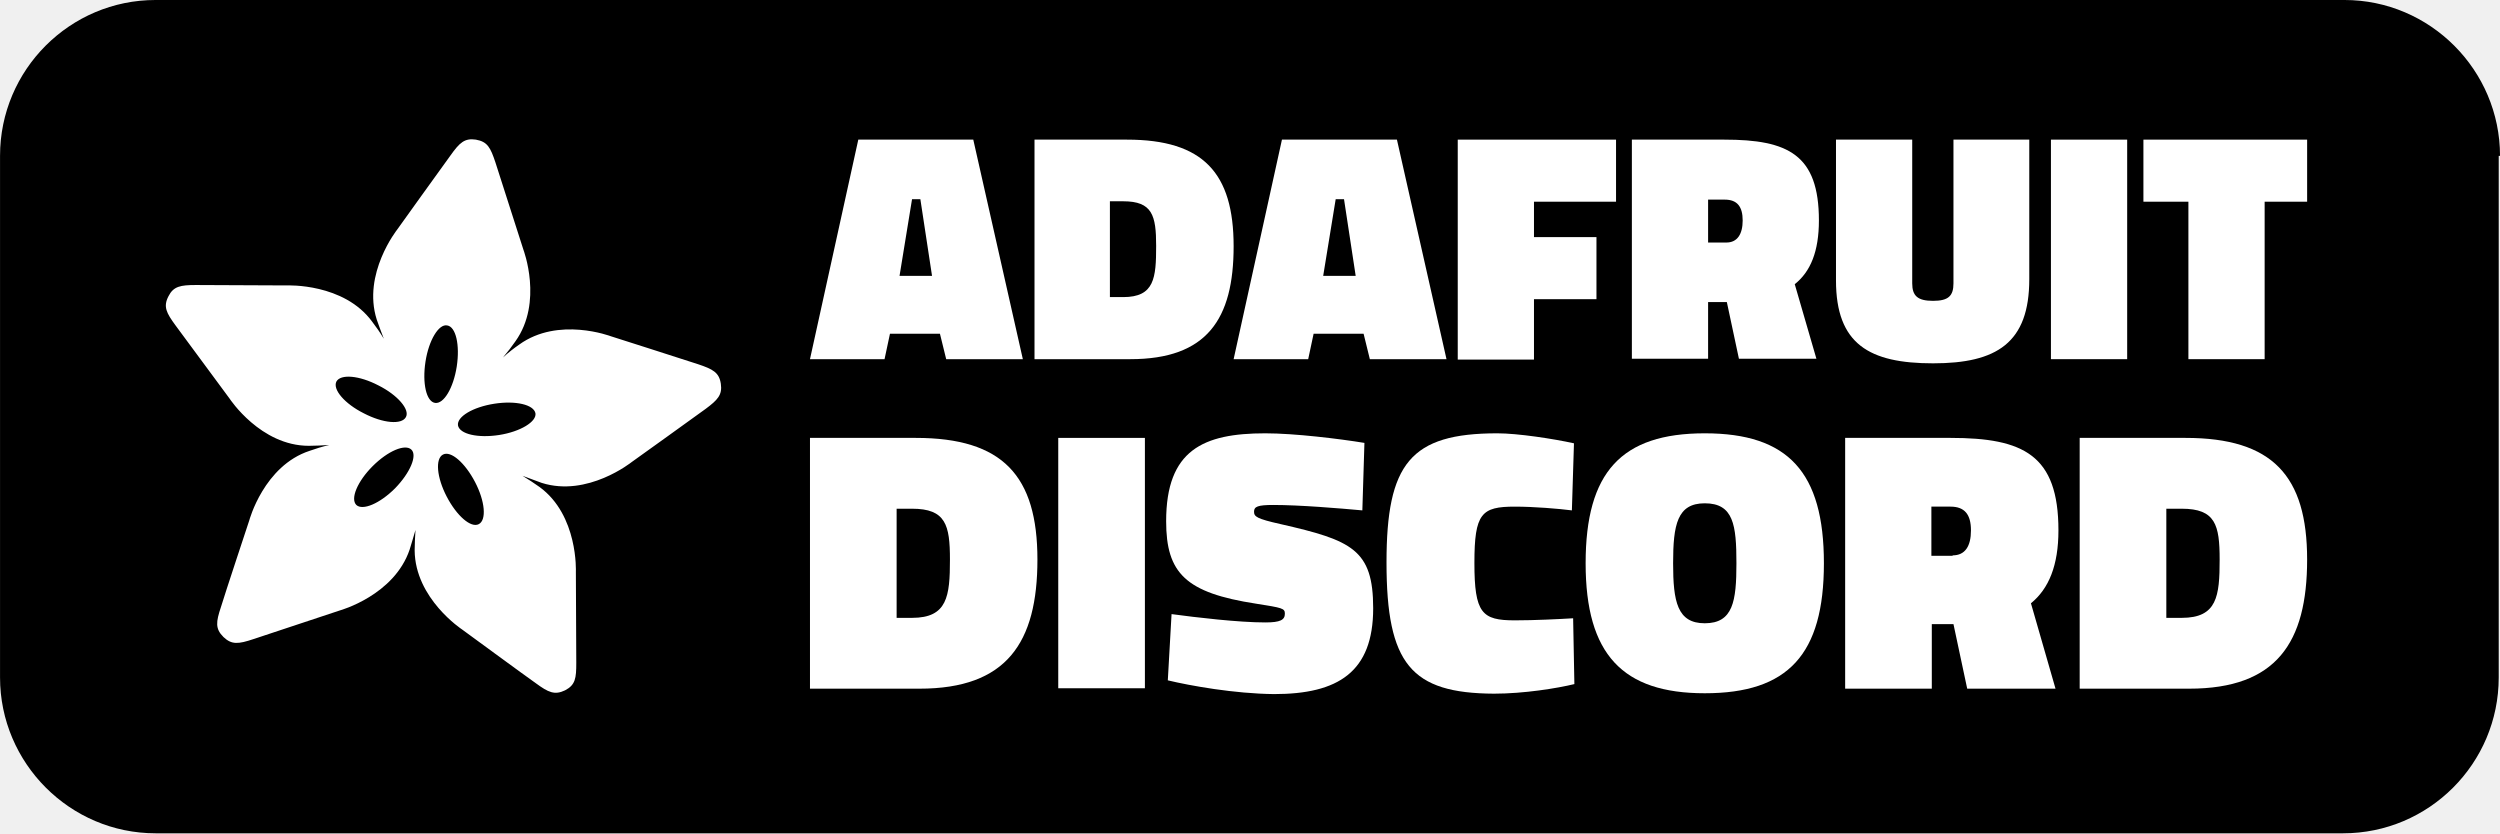
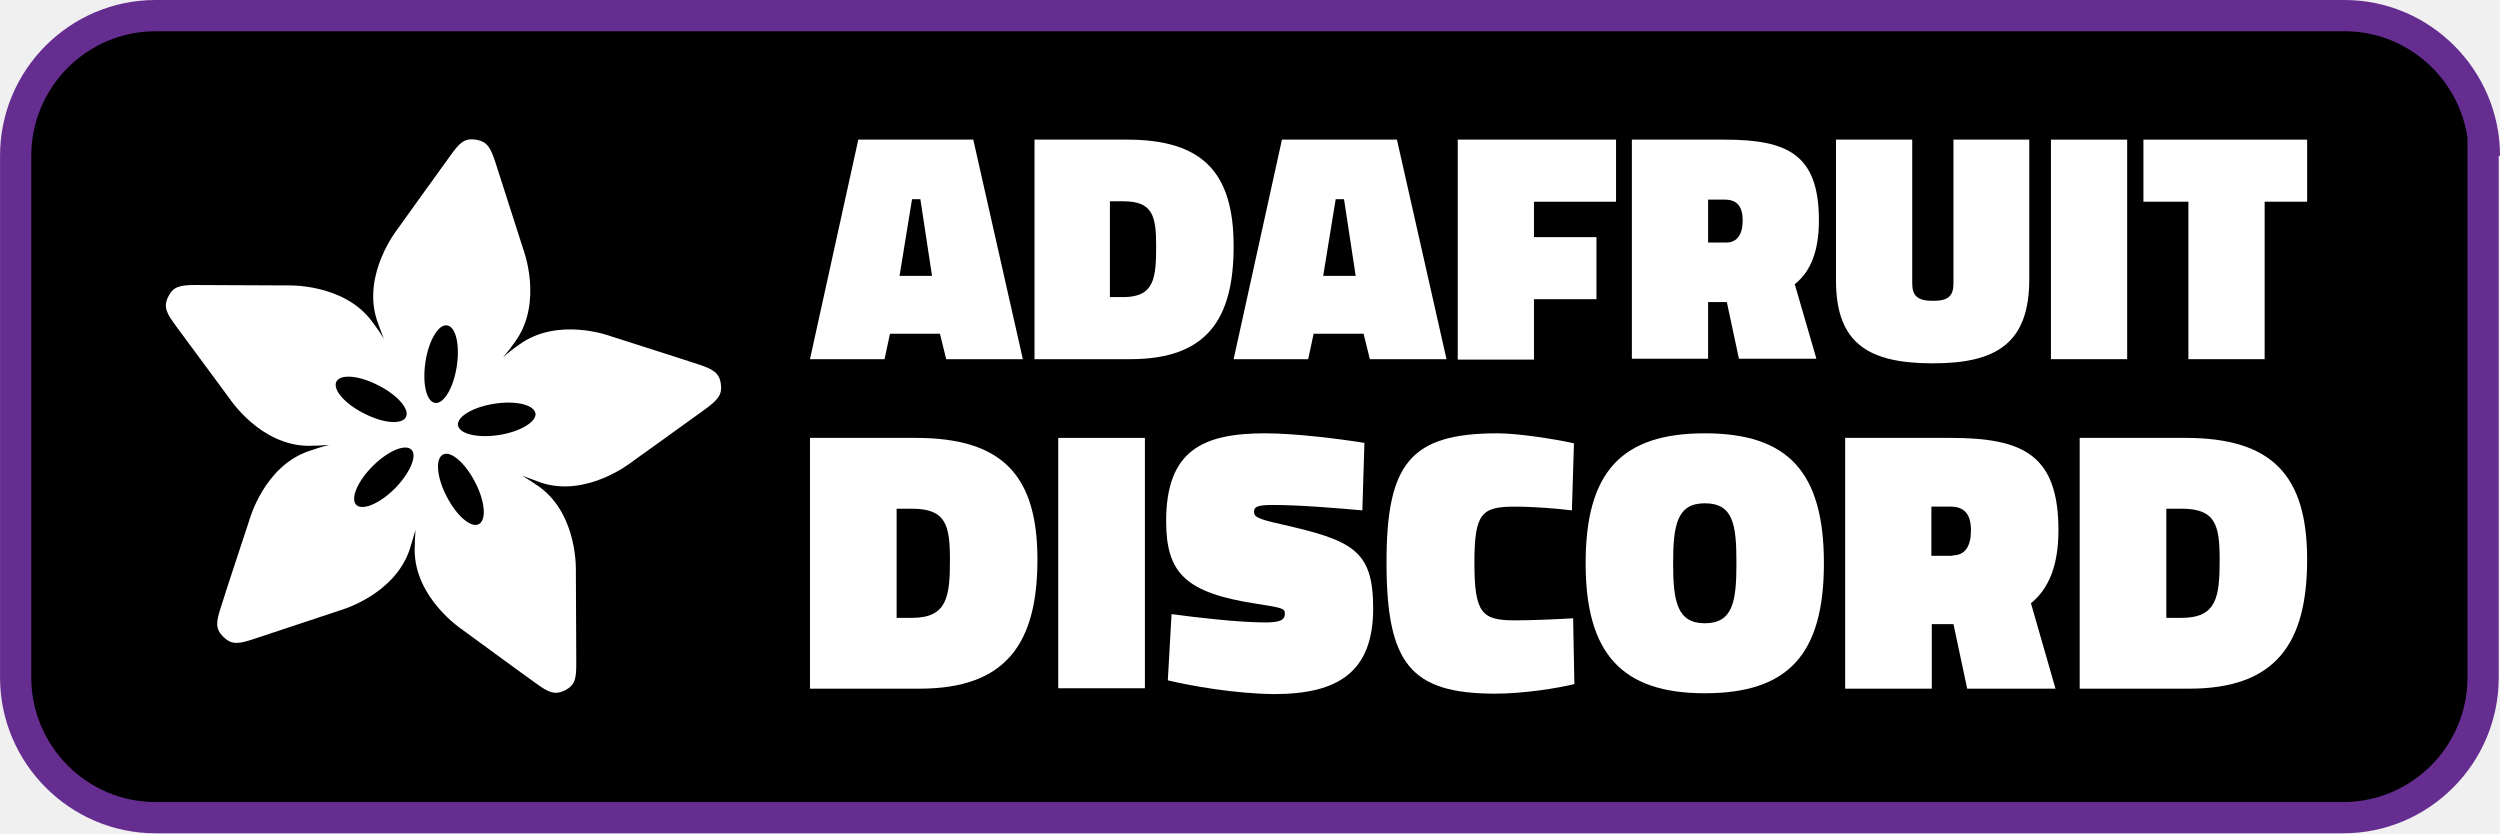
<svg xmlns="http://www.w3.org/2000/svg" version="1.1" id="Layer_1" x="0px" y="0px" width="60.014px" height="20.004px" viewBox="0 0 60.014 20.004" enable-background="new 0 0 60.014 20.004" xml:space="preserve">
-   <g>
-     <g id="Background_00000007399775771891689970000017797873650550880129_" transform="matrix(3.11112,0,0,1.04514,155.56,-26.1662)">
-       <path fill-rule="evenodd" clip-rule="evenodd" d="M-30.711,28.616c0-1.97-0.54-3.58-1.2-3.58h-16.89c-0.66,0-1.2,1.6-1.2,3.58    v11.98c0,1.97,0.54,3.58,1.2,3.58h16.88c0.66,0,1.2-1.6,1.2-3.58v-11.98H-30.711z" />
-     </g>
-     <path fill="#FFFFFF" d="M17.304,9.212c-0.04-0.27-0.19-0.35-0.55-0.47c-0.27-0.09-2.09-0.67-2.09-0.67s-1.26-0.48-2.2,0.2   c-0.13,0.09-0.26,0.19-0.39,0.31c0.11-0.13,0.21-0.26,0.3-0.39c0.67-0.94,0.19-2.2,0.19-2.2s-0.58-1.81-0.67-2.09   c-0.12-0.36-0.19-0.5-0.47-0.55c-0.27-0.04-0.39,0.07-0.61,0.38c-0.17,0.23-1.28,1.78-1.28,1.78s-0.84,1.06-0.49,2.16   c0.05,0.15,0.11,0.3,0.17,0.46c-0.09-0.15-0.18-0.28-0.28-0.41c-0.68-0.93-2.04-0.87-2.04-0.87s-1.9-0.01-2.19-0.01   c-0.37,0-0.54,0.03-0.66,0.27c-0.13,0.25-0.05,0.4,0.17,0.7c0.17,0.23,1.3,1.76,1.3,1.76s0.74,1.13,1.9,1.13   c0.16,0,0.32-0.01,0.49-0.02c-0.17,0.04-0.33,0.09-0.47,0.14c-1.1,0.36-1.45,1.67-1.45,1.67s-0.6,1.81-0.68,2.08   c-0.12,0.36-0.14,0.52,0.06,0.72c0.2,0.19,0.36,0.17,0.72,0.05c0.27-0.09,2.08-0.69,2.08-0.69s1.3-0.36,1.67-1.46   c0.05-0.15,0.09-0.31,0.14-0.47c-0.01,0.17-0.02,0.34-0.02,0.49c0.01,1.16,1.14,1.9,1.14,1.9s1.54,1.13,1.77,1.29   c0.3,0.22,0.45,0.29,0.7,0.17c0.25-0.13,0.27-0.29,0.27-0.66c0-0.28-0.01-2.19-0.01-2.19s0.06-1.35-0.87-2.03   c-0.13-0.09-0.26-0.18-0.41-0.27c0.16,0.06,0.32,0.12,0.46,0.17c1.1,0.35,2.16-0.5,2.16-0.5s1.55-1.11,1.78-1.28   C17.224,9.602,17.344,9.482,17.304,9.212z M10.734,7.812c0.21,0.03,0.31,0.47,0.23,0.99c-0.08,0.51-0.31,0.9-0.52,0.87   s-0.31-0.47-0.23-0.99S10.534,7.772,10.734,7.812z M8.074,9.162c0.1-0.19,0.55-0.15,1.01,0.09c0.46,0.23,0.76,0.58,0.66,0.76   c-0.1,0.19-0.55,0.15-1.01-0.09C8.274,9.692,7.984,9.352,8.074,9.162z M9.484,11.722c-0.37,0.37-0.78,0.54-0.93,0.4   c-0.15-0.15,0.03-0.57,0.39-0.93c0.37-0.37,0.78-0.54,0.93-0.4C10.024,10.932,9.844,11.352,9.484,11.722z M11.494,12.582   c-0.19,0.1-0.53-0.2-0.77-0.66s-0.28-0.91-0.09-1.01s0.53,0.2,0.77,0.66C11.644,12.032,11.684,12.482,11.494,12.582z    M11.984,10.442c-0.51,0.08-0.95-0.02-0.99-0.23c-0.03-0.21,0.36-0.44,0.87-0.52s0.95,0.02,0.99,0.23   C12.884,10.122,12.494,10.362,11.984,10.442z" />
+   <g id="Background_00000007399775771891689970000017797873650550880129_" transform="matrix(3.11112,0,0,1.04514,155.56,-26.1662)">
    <g>
-       <path fill="#FFFFFF" d="M20.604,3.352h2.76l1.19,5.27h-1.84l-0.15-0.61h-1.2l-0.13,0.61h-1.79L20.604,3.352z M22.374,6.622    l-0.28-1.84h-0.2l-0.3,1.84H22.374z" />
-       <path fill="#FFFFFF" d="M24.824,3.352h2.23c1.83,0,2.56,0.8,2.56,2.56c0,1.75-0.64,2.71-2.48,2.71h-2.3v-5.27H24.824z     M26.964,7.132c0.75,0,0.79-0.46,0.79-1.23c0-0.73-0.09-1.07-0.79-1.07h-0.32v2.3L26.964,7.132L26.964,7.132z" />
-       <path fill="#FFFFFF" d="M30.774,3.352h2.76l1.19,5.27h-1.84l-0.15-0.61h-1.2l-0.13,0.61h-1.79L30.774,3.352z M32.544,6.622    l-0.28-1.84h-0.2l-0.3,1.84H32.544z" />
-       <path fill="#FFFFFF" d="M34.994,3.352h3.8v1.49h-1.97v0.85h1.5v1.49h-1.5v1.45h-1.83V3.352z" />
-       <path fill="#FFFFFF" d="M39.174,3.352h2.22c1.53,0,2.27,0.36,2.27,1.94c0,0.74-0.2,1.23-0.58,1.53l0.52,1.79h-1.86l-0.29-1.36    h-0.45v1.36h-1.83V3.352z M41.444,5.822c0.26,0,0.39-0.2,0.39-0.53s-0.13-0.5-0.43-0.5h-0.4v1.03H41.444z" />
-       <path fill="#FFFFFF" d="M44.074,6.732v-3.38h1.83v3.45c0,0.3,0.13,0.42,0.5,0.42s0.49-0.12,0.49-0.42v-3.45h1.82v3.35    c0,1.53-0.78,2.02-2.31,2.02S44.074,8.262,44.074,6.732z" />
-       <path fill="#FFFFFF" d="M49.234,3.352h1.83v5.27h-1.83V3.352z" />
-       <path fill="#FFFFFF" d="M52.534,4.842h-1.08v-1.49h3.93v1.49h-1.02v3.78h-1.83L52.534,4.842L52.534,4.842z" />
-     </g>
-     <g>
-       <path fill="#FFFFFF" d="M19.444,10.512h2.54c2.09,0,2.92,0.91,2.92,2.92c0,2-0.74,3.1-2.83,3.1h-2.63L19.444,10.512    L19.444,10.512z M21.894,14.832c0.85,0,0.91-0.52,0.91-1.4c0-0.83-0.1-1.22-0.91-1.22h-0.37v2.62H21.894z" />
-       <path fill="#FFFFFF" d="M25.404,10.512h2.08v6.01h-2.08V10.512z" />
-       <path fill="#FFFFFF" d="M28.034,16.332l0.09-1.59c0.59,0.08,1.61,0.2,2.25,0.2c0.36,0,0.47-0.06,0.47-0.21    c0-0.13-0.06-0.14-0.69-0.24c-1.69-0.26-2.16-0.73-2.16-1.98c0-1.71,0.89-2.11,2.38-2.11c0.7,0,1.77,0.13,2.38,0.23l-0.05,1.62    c-0.55-0.05-1.5-0.13-2.14-0.13c-0.37,0-0.46,0.04-0.46,0.16s0.06,0.17,0.64,0.3c1.71,0.39,2.22,0.61,2.22,2.02    c0,1.53-0.84,2.06-2.38,2.06C29.634,16.652,28.574,16.462,28.034,16.332z" />
-       <path fill="#FFFFFF" d="M33.284,13.502c0-2.37,0.57-3.1,2.66-3.1c0.49,0,1.34,0.13,1.84,0.24l-0.05,1.61    c-0.31-0.04-0.91-0.09-1.37-0.09c-0.8,0-0.97,0.16-0.97,1.35c0,1.21,0.18,1.38,0.97,1.38c0.47,0,1.07-0.03,1.4-0.05l0.03,1.58    c-0.41,0.1-1.21,0.23-1.93,0.23C33.874,16.642,33.284,15.942,33.284,13.502z" />
-       <path fill="#FFFFFF" d="M38.064,13.522c0-2.19,0.86-3.12,2.86-3.12s2.86,0.93,2.86,3.12s-0.86,3.12-2.86,3.12    C38.954,16.642,38.064,15.712,38.064,13.522z M41.684,13.522c0-0.92-0.07-1.44-0.76-1.44c-0.66,0-0.76,0.51-0.76,1.44    c0,0.92,0.1,1.44,0.76,1.44C41.604,14.962,41.684,14.432,41.684,13.522z" />
-       <path fill="#FFFFFF" d="M44.294,10.512h2.53c1.75,0,2.59,0.41,2.59,2.22c0,0.84-0.23,1.4-0.66,1.75l0.59,2.05h-2.12l-0.33-1.55    h-0.52v1.55h-2.08L44.294,10.512L44.294,10.512z M46.874,13.332c0.3,0,0.44-0.22,0.44-0.6s-0.15-0.57-0.49-0.57h-0.46v1.18    h0.51V13.332z" />
-       <path fill="#FFFFFF" d="M49.924,10.512h2.54c2.09,0,2.92,0.91,2.92,2.92c0,2-0.74,3.1-2.83,3.1h-2.63L49.924,10.512    L49.924,10.512z M52.374,14.832c0.85,0,0.91-0.52,0.91-1.4c0-0.83-0.1-1.22-0.91-1.22h-0.37v2.62H52.374z" />
+       <path fill-rule="evenodd" clip-rule="evenodd" d="M-48.801,43.817c-0.595,0-1.079-1.445-1.079-3.221V28.616    c0-1.776,0.484-3.221,1.079-3.221h16.89c0.568,0,1.034,1.313,1.076,2.974l-0.007,0.247v11.98    c0,1.776-0.484,3.221-1.079,3.221H-48.801z" />
+       <path fill="#662D91" d="M-31.911,25.754c0.482,0,0.881,1.066,0.949,2.448v0.414v11.98    c0,1.578-0.43,2.862-0.959,2.862h-16.88c-0.529,0-0.959-1.284-0.959-2.862v-11.98    c0-1.578,0.43-2.862,0.959-2.862H-31.911 M-31.911,25.036h-16.89c-0.66,0-1.2,1.6-1.2,3.58v11.98    c0,1.97,0.54,3.58,1.2,3.58h16.88c0.66,0,1.2-1.6,1.2-3.58v-11.98h0.01C-30.711,26.646-31.251,25.036-31.911,25.036    L-31.911,25.036z" />
    </g>
  </g>
+   <path fill="#FFFFFF" d="M17.304,9.212c-0.04-0.27-0.19-0.35-0.55-0.47c-0.27-0.09-2.09-0.67-2.09-0.67s-1.26-0.48-2.2,0.2  c-0.13,0.09-0.26,0.19-0.39,0.31c0.11-0.13,0.21-0.26,0.3-0.39c0.67-0.94,0.19-2.2,0.19-2.2s-0.58-1.81-0.67-2.09  c-0.12-0.36-0.19-0.5-0.47-0.55c-0.27-0.04-0.39,0.07-0.61,0.38c-0.17,0.23-1.28,1.78-1.28,1.78s-0.84,1.06-0.49,2.16  c0.05,0.15,0.11,0.3,0.17,0.46c-0.09-0.15-0.18-0.28-0.28-0.41c-0.68-0.93-2.04-0.87-2.04-0.87s-1.9-0.01-2.19-0.01  c-0.37,0-0.54,0.03-0.66,0.27c-0.13,0.25-0.05,0.4,0.17,0.7c0.17,0.23,1.3,1.76,1.3,1.76s0.74,1.13,1.9,1.13  c0.16,0,0.32-0.01,0.49-0.02c-0.17,0.04-0.33,0.09-0.47,0.14c-1.1,0.36-1.45,1.67-1.45,1.67s-0.6,1.81-0.68,2.08  c-0.12,0.36-0.14,0.52,0.06,0.72c0.2,0.19,0.36,0.17,0.72,0.05c0.27-0.09,2.08-0.69,2.08-0.69s1.3-0.36,1.67-1.46  c0.05-0.15,0.09-0.31,0.14-0.47c-0.01,0.17-0.02,0.34-0.02,0.49c0.01,1.16,1.14,1.9,1.14,1.9s1.54,1.13,1.77,1.29  c0.3,0.22,0.45,0.29,0.7,0.17c0.25-0.13,0.27-0.29,0.27-0.66c0-0.28-0.01-2.19-0.01-2.19s0.06-1.35-0.87-2.03  c-0.13-0.09-0.26-0.18-0.41-0.27c0.16,0.06,0.32,0.12,0.46,0.17c1.1,0.35,2.16-0.5,2.16-0.5s1.55-1.11,1.78-1.28  C17.224,9.602,17.344,9.482,17.304,9.212z M10.734,7.812c0.21,0.03,0.31,0.47,0.23,0.99c-0.08,0.51-0.31,0.9-0.52,0.87  s-0.31-0.47-0.23-0.99S10.534,7.772,10.734,7.812z M8.074,9.162c0.1-0.19,0.55-0.15,1.01,0.09c0.46,0.23,0.76,0.58,0.66,0.76  c-0.1,0.19-0.55,0.15-1.01-0.09C8.274,9.692,7.984,9.352,8.074,9.162z M9.484,11.722c-0.37,0.37-0.78,0.54-0.93,0.4  c-0.15-0.15,0.03-0.57,0.39-0.93c0.37-0.37,0.78-0.54,0.93-0.4C10.024,10.932,9.844,11.352,9.484,11.722z M11.494,12.582  c-0.19,0.1-0.53-0.2-0.77-0.66s-0.28-0.91-0.09-1.01s0.53,0.2,0.77,0.66C11.644,12.032,11.684,12.482,11.494,12.582z   M11.984,10.442c-0.51,0.08-0.95-0.02-0.99-0.23c-0.03-0.21,0.36-0.44,0.87-0.52s0.95,0.02,0.99,0.23  C12.884,10.122,12.494,10.362,11.984,10.442z" />
+   <g>
+     <path fill="#FFFFFF" d="M20.604,3.352h2.76l1.19,5.27h-1.84l-0.15-0.61h-1.2l-0.13,0.61h-1.79L20.604,3.352z M22.374,6.622   l-0.28-1.84h-0.2l-0.3,1.84H22.374z" />
+     <path fill="#FFFFFF" d="M24.824,3.352h2.23c1.83,0,2.56,0.8,2.56,2.56c0,1.75-0.64,2.71-2.48,2.71h-2.3v-5.27   C24.834,3.352,24.824,3.352,24.824,3.352z M26.964,7.132c0.75,0,0.79-0.46,0.79-1.23c0-0.73-0.09-1.07-0.79-1.07h-0.32v2.3   L26.964,7.132L26.964,7.132z" />
+     <path fill="#FFFFFF" d="M30.774,3.352h2.76l1.19,5.27h-1.84l-0.15-0.61h-1.2l-0.13,0.61h-1.79L30.774,3.352z M32.544,6.622   l-0.28-1.84h-0.2l-0.3,1.84H32.544z" />
+     <path fill="#FFFFFF" d="M34.994,3.352h3.8v1.49h-1.97v0.85h1.5v1.49h-1.5v1.45h-1.83   C34.994,8.632,34.994,3.352,34.994,3.352z" />
+     <path fill="#FFFFFF" d="M39.174,3.352h2.22c1.53,0,2.27,0.36,2.27,1.94c0,0.74-0.2,1.23-0.58,1.53l0.52,1.79h-1.86l-0.29-1.36   h-0.45v1.36h-1.83C39.174,8.612,39.174,3.352,39.174,3.352z M41.444,5.822c0.26,0,0.39-0.2,0.39-0.53s-0.13-0.5-0.43-0.5   h-0.4v1.03H41.444z" />
+     <path fill="#FFFFFF" d="M44.074,6.732v-3.38h1.83v3.45c0,0.3,0.13,0.42,0.5,0.42s0.49-0.12,0.49-0.42v-3.45h1.82v3.35   c0,1.53-0.78,2.02-2.31,2.02S44.074,8.262,44.074,6.732z" />
+     <path fill="#FFFFFF" d="M49.234,3.352h1.83v5.27h-1.83V3.352z" />
+     <path fill="#FFFFFF" d="M52.534,4.842h-1.08v-1.49h3.93v1.49h-1.02v3.78h-1.83L52.534,4.842L52.534,4.842z" />
+   </g>
+   <g>
+     <path fill="#FFFFFF" d="M19.444,10.512h2.54c2.09,0,2.92,0.91,2.92,2.92c0,2-0.74,3.1-2.83,3.1h-2.63L19.444,10.512   L19.444,10.512z M21.894,14.832c0.85,0,0.91-0.52,0.91-1.4c0-0.83-0.1-1.22-0.91-1.22h-0.37v2.62H21.894z" />
+     <path fill="#FFFFFF" d="M25.404,10.512h2.08v6.01h-2.08V10.512z" />
+     <path fill="#FFFFFF" d="M28.034,16.332l0.09-1.59c0.59,0.08,1.61,0.2,2.25,0.2c0.36,0,0.47-0.06,0.47-0.21   c0-0.13-0.06-0.14-0.69-0.24c-1.69-0.26-2.16-0.73-2.16-1.98c0-1.71,0.89-2.11,2.38-2.11c0.7,0,1.77,0.13,2.38,0.23l-0.05,1.62   c-0.55-0.05-1.5-0.13-2.14-0.13c-0.37,0-0.46,0.04-0.46,0.16s0.06,0.17,0.64,0.3c1.71,0.39,2.22,0.61,2.22,2.02   c0,1.53-0.84,2.06-2.38,2.06C29.634,16.652,28.574,16.462,28.034,16.332z" />
+     <path fill="#FFFFFF" d="M33.284,13.502c0-2.37,0.57-3.1,2.66-3.1c0.49,0,1.34,0.13,1.84,0.24l-0.05,1.61   c-0.31-0.04-0.91-0.09-1.37-0.09c-0.8,0-0.97,0.16-0.97,1.35c0,1.21,0.18,1.38,0.97,1.38c0.47,0,1.07-0.03,1.4-0.05l0.03,1.58   c-0.41,0.1-1.21,0.23-1.93,0.23C33.874,16.642,33.284,15.942,33.284,13.502z" />
+     <path fill="#FFFFFF" d="M38.064,13.522c0-2.19,0.86-3.12,2.86-3.12s2.86,0.93,2.86,3.12s-0.86,3.12-2.86,3.12   C38.954,16.642,38.064,15.712,38.064,13.522z M41.684,13.522c0-0.92-0.07-1.44-0.76-1.44c-0.66,0-0.76,0.51-0.76,1.44   c0,0.92,0.1,1.44,0.76,1.44C41.604,14.962,41.684,14.432,41.684,13.522z" />
+     <path fill="#FFFFFF" d="M44.294,10.512h2.53c1.75,0,2.59,0.41,2.59,2.22c0,0.84-0.23,1.4-0.66,1.75l0.59,2.05h-2.12l-0.33-1.55   h-0.52v1.55h-2.08V10.512L44.294,10.512z M46.874,13.332c0.3,0,0.44-0.22,0.44-0.6s-0.15-0.57-0.49-0.57h-0.46v1.18h0.51   C46.874,13.342,46.874,13.332,46.874,13.332z" />
+     <path fill="#FFFFFF" d="M49.924,10.512h2.54c2.09,0,2.92,0.91,2.92,2.92c0,2-0.74,3.1-2.83,3.1h-2.63V10.512L49.924,10.512z    M52.374,14.832c0.85,0,0.91-0.52,0.91-1.4c0-0.83-0.1-1.22-0.91-1.22h-0.37v2.62H52.374z" />
+   </g>
</svg>
